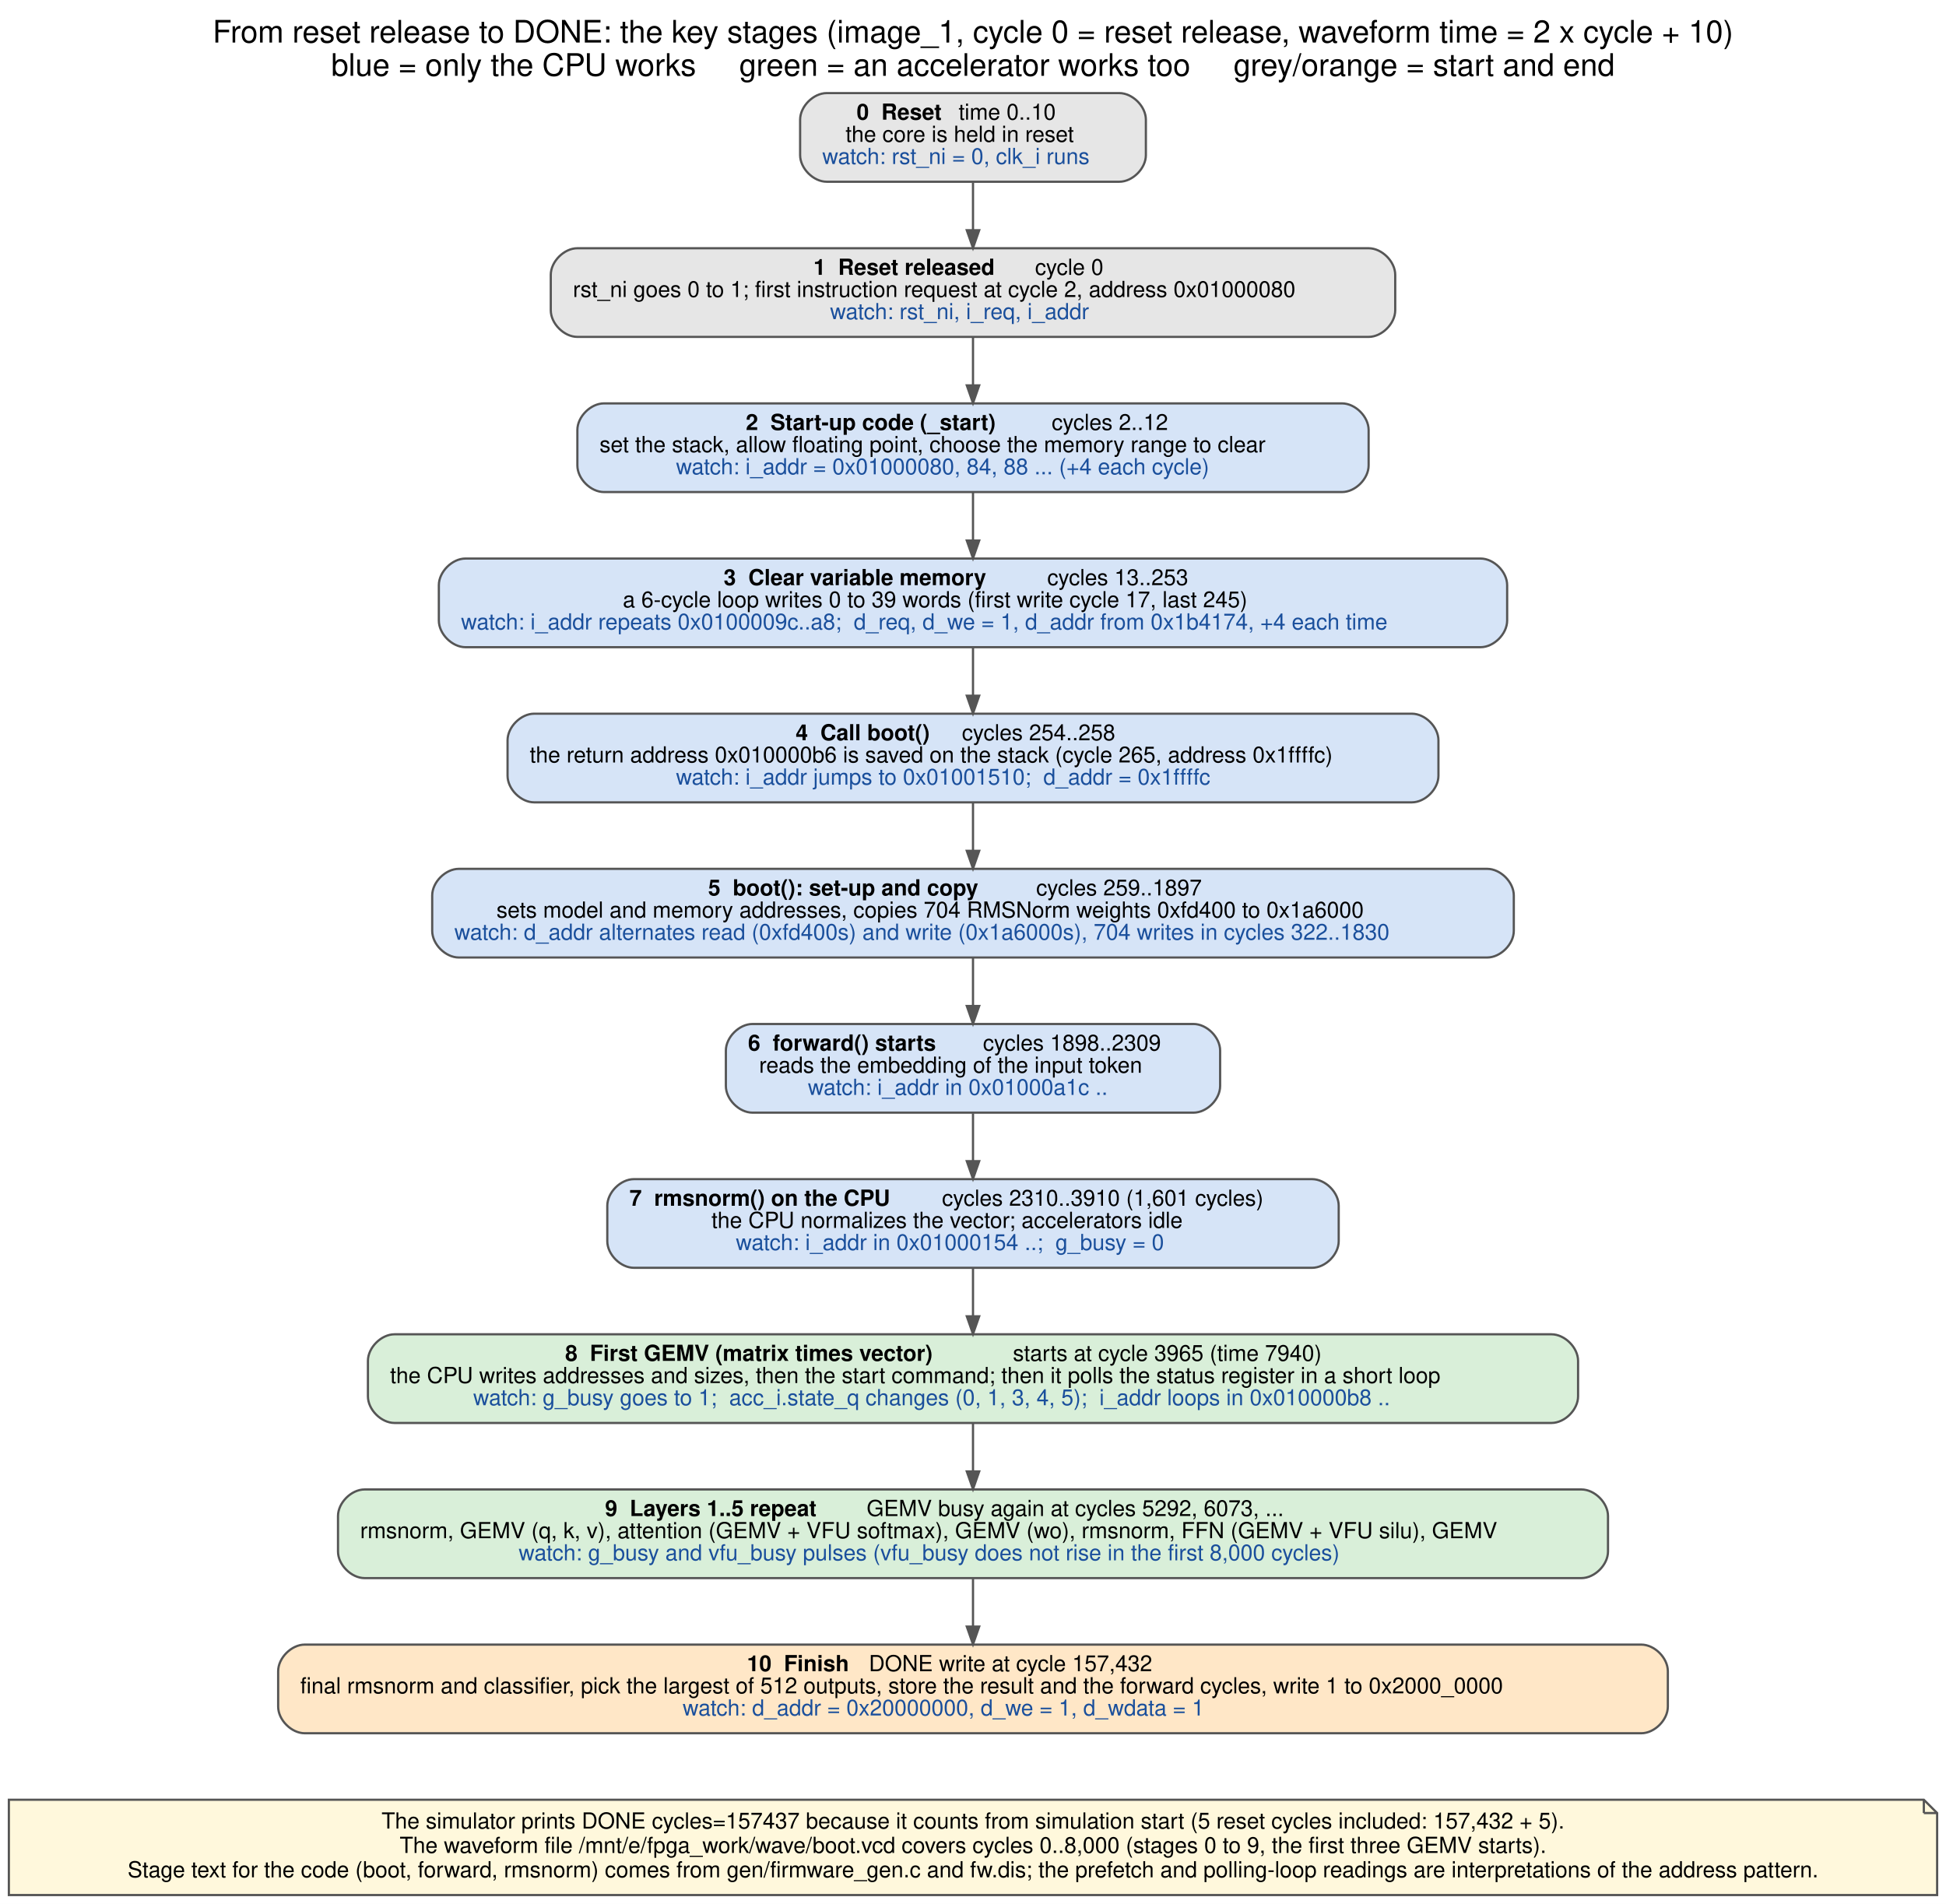
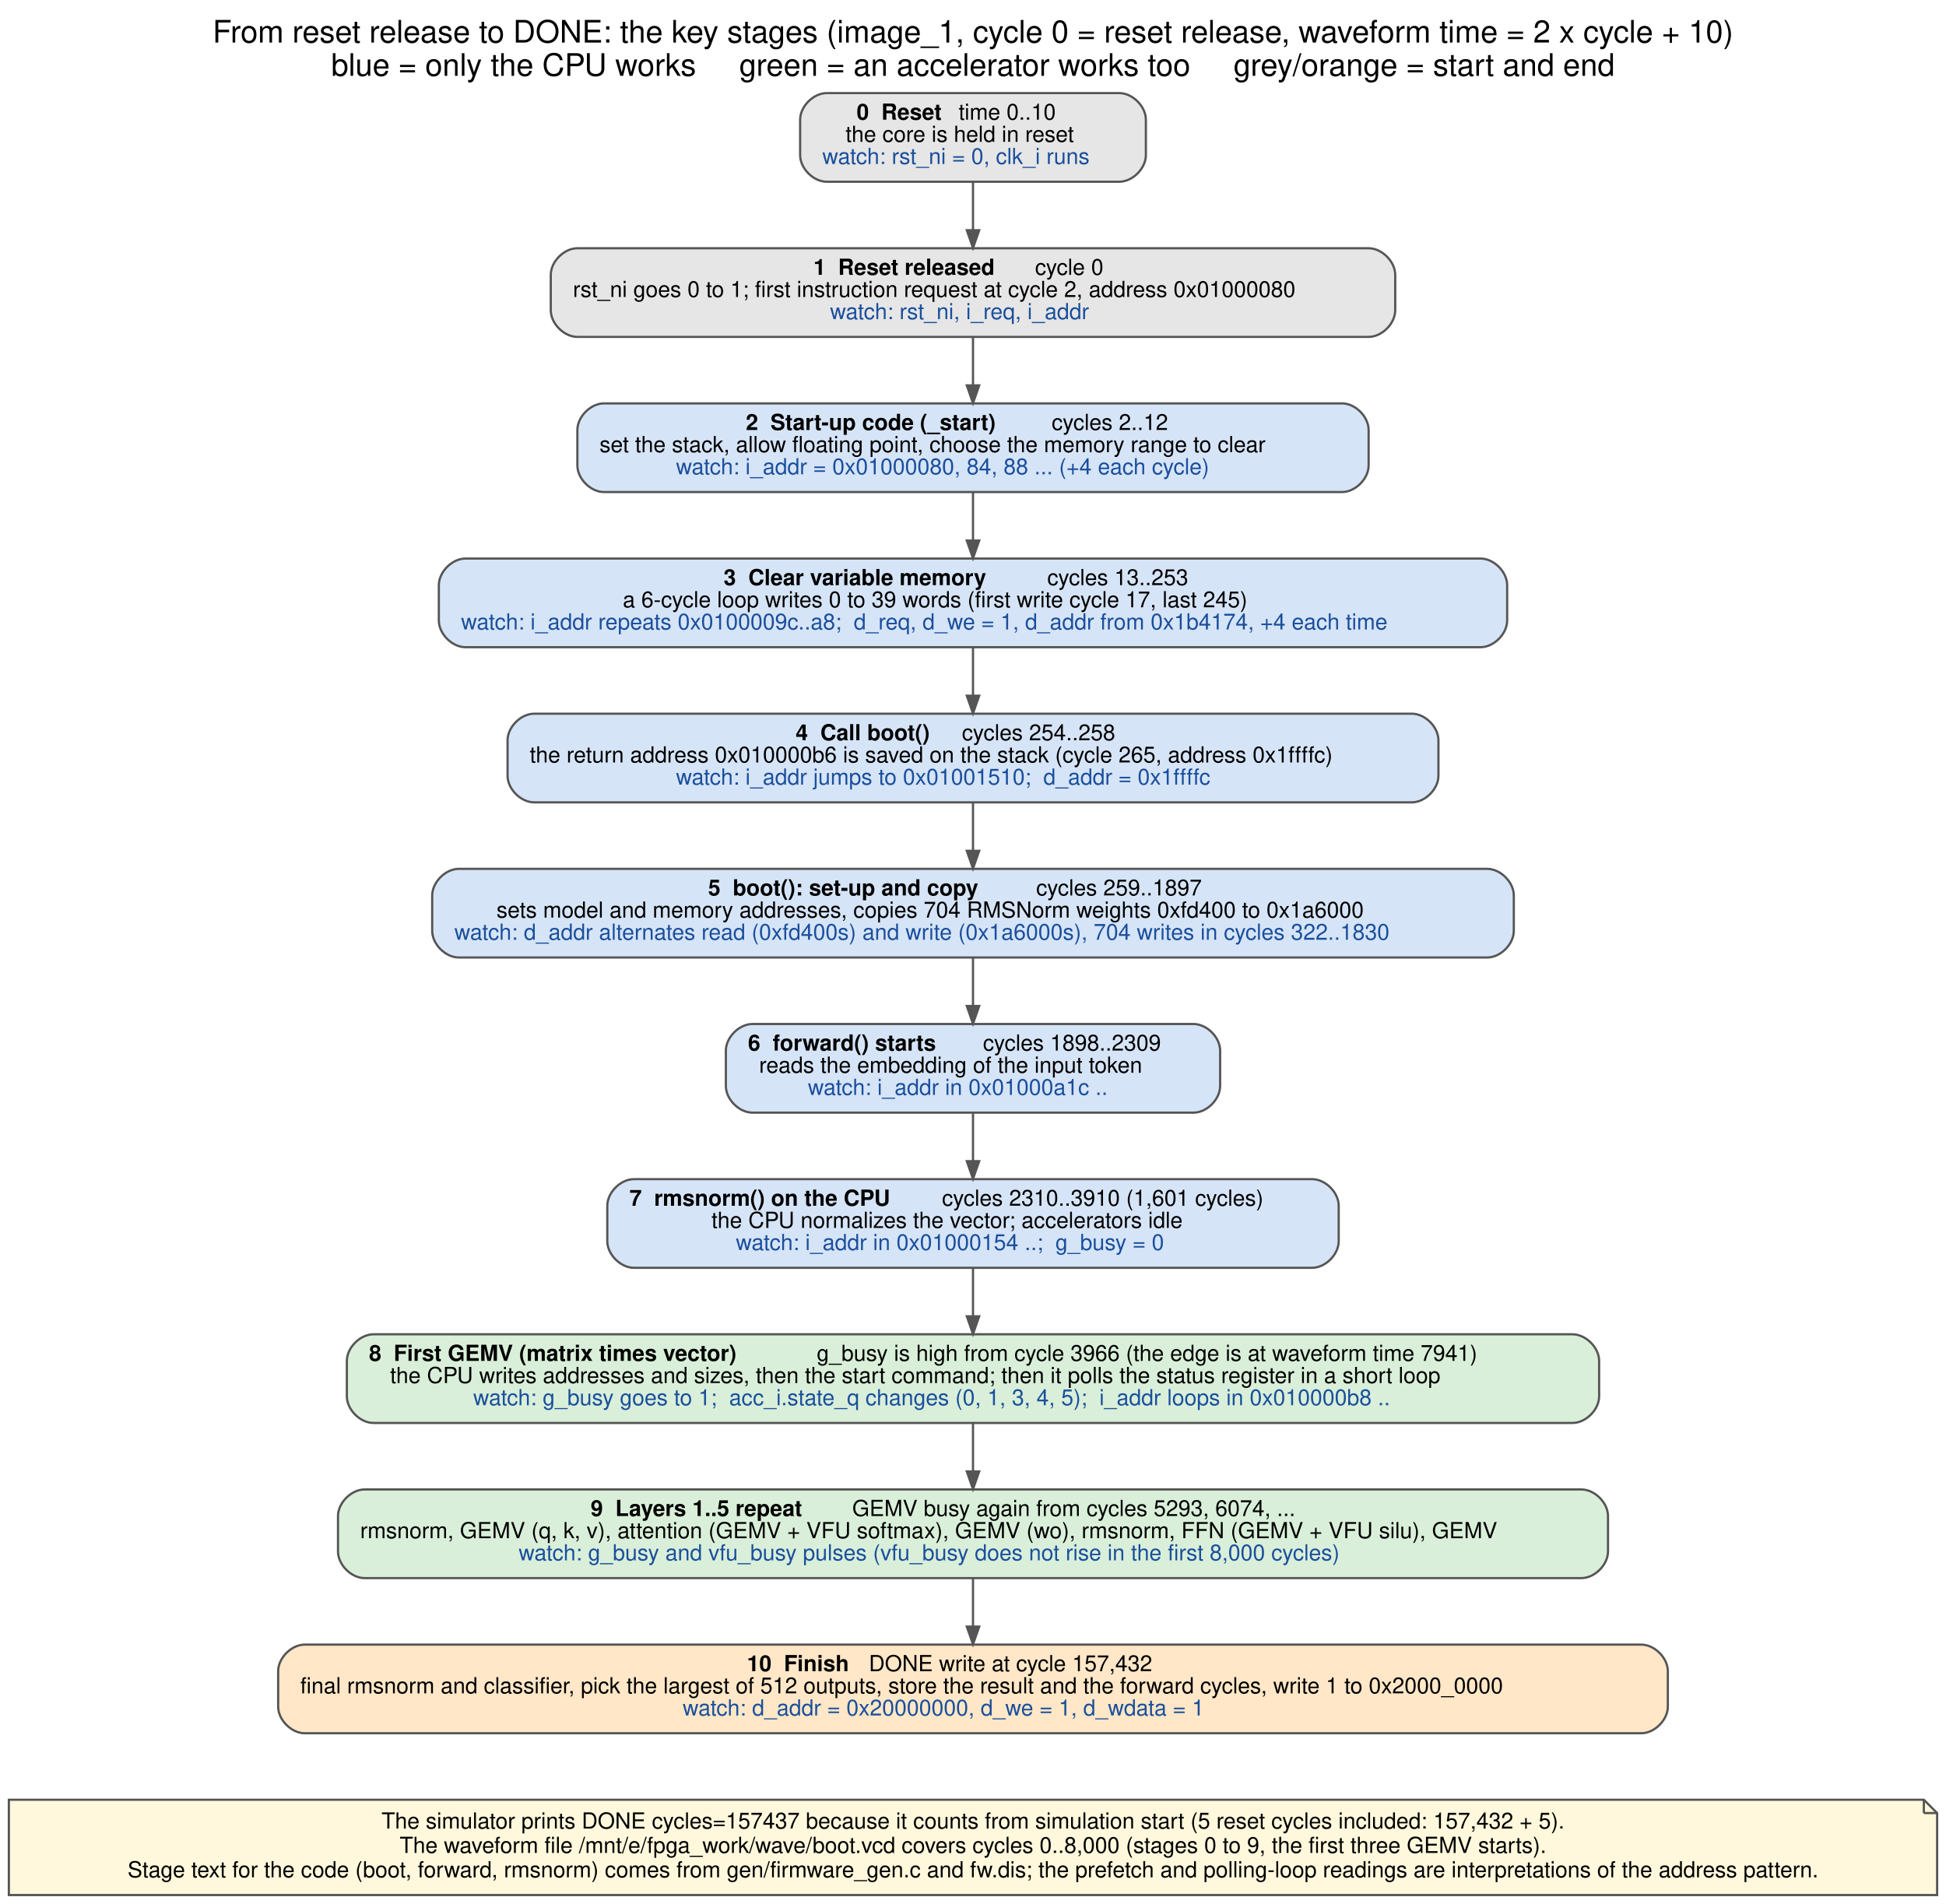
<svg xmlns="http://www.w3.org/2000/svg" width="878pt" height="859pt" viewBox="0.00 0.00 878.00 859.00">
  <g id="graph0" class="graph" transform="scale(1 1) rotate(0) translate(4 855)">
    <polygon fill="white" stroke="transparent" points="-4,4 -4,-855 874,-855 874,4 -4,4" />
    <text text-anchor="middle" x="435" y="-835.8" font-family="Helvetica,sans-Serif" font-size="14.00">From reset release to DONE: the key stages (image_1, cycle 0 = reset release, waveform time = 2 x cycle + 10)</text>
    <text text-anchor="middle" x="435" y="-820.8" font-family="Helvetica,sans-Serif" font-size="14.00">blue = only the CPU works     green = an accelerator works too     grey/orange = start and end</text>
    <g id="node1" class="node">
      <path fill="#e6e6e6" stroke="#555555" d="M501,-813C501,-813 369,-813 369,-813 363,-813 357,-807 357,-801 357,-801 357,-785 357,-785 357,-779 363,-773 369,-773 369,-773 501,-773 501,-773 507,-773 513,-779 513,-785 513,-785 513,-801 513,-801 513,-807 507,-813 501,-813" />
      <text text-anchor="start" x="382.5" y="-801" font-family="Helvetica,sans-Serif" font-weight="bold" font-size="10.00">0  Reset</text>
      <text text-anchor="start" x="428.5" y="-801" font-family="Helvetica,sans-Serif" font-size="10.00">   time 0..10</text>
      <text text-anchor="start" x="377.5" y="-791" font-family="Helvetica,sans-Serif" font-size="10.00">the core is held in reset</text>
      <text text-anchor="start" x="367" y="-781" font-family="Helvetica,sans-Serif" font-size="10.00" fill="#1a4f9c">watch: rst_ni = 0, clk_i runs</text>
    </g>
    <g id="node2" class="node">
      <path fill="#e6e6e6" stroke="#555555" d="M613.5,-743C613.5,-743 256.5,-743 256.5,-743 250.5,-743 244.5,-737 244.5,-731 244.5,-731 244.5,-715 244.5,-715 244.5,-709 250.5,-703 256.5,-703 256.5,-703 613.5,-703 613.5,-703 619.5,-703 625.5,-709 625.5,-715 625.5,-715 625.5,-731 625.5,-731 625.5,-737 619.5,-743 613.5,-743" />
      <text text-anchor="start" x="363" y="-731" font-family="Helvetica,sans-Serif" font-weight="bold" font-size="10.00">1  Reset released</text>
      <text text-anchor="start" x="463" y="-731" font-family="Helvetica,sans-Serif" font-size="10.00">   cycle 0</text>
      <text text-anchor="start" x="254.5" y="-721" font-family="Helvetica,sans-Serif" font-size="10.00">rst_ni goes 0 to 1; first instruction request at cycle 2, address 0x01000080</text>
      <text text-anchor="start" x="370.5" y="-711" font-family="Helvetica,sans-Serif" font-size="10.00" fill="#1a4f9c">watch: rst_ni, i_req, i_addr</text>
    </g>
    <g id="edge1" class="edge">
      <path fill="none" stroke="#555555" d="M435,-772.7C435,-766.04 435,-758.44 435,-751.27" />
      <polygon fill="#555555" stroke="#555555" points="437.8,-751.12 435,-743.12 432.2,-751.12 437.8,-751.12" />
    </g>
    <g id="node3" class="node">
      <path fill="#d6e4f7" stroke="#555555" d="M601.5,-673C601.5,-673 268.5,-673 268.5,-673 262.5,-673 256.5,-667 256.5,-661 256.5,-661 256.5,-645 256.5,-645 256.5,-639 262.5,-633 268.5,-633 268.5,-633 601.5,-633 601.5,-633 607.5,-633 613.5,-639 613.5,-645 613.5,-645 613.5,-661 613.5,-661 613.5,-667 607.5,-673 601.5,-673" />
      <text text-anchor="start" x="332.5" y="-661" font-family="Helvetica,sans-Serif" font-weight="bold" font-size="10.00">2  Start-up code (_start)</text>
      <text text-anchor="start" x="470.5" y="-661" font-family="Helvetica,sans-Serif" font-size="10.00">   cycles 2..12</text>
      <text text-anchor="start" x="266.5" y="-651" font-family="Helvetica,sans-Serif" font-size="10.00">set the stack, allow floating point, choose the memory range to clear</text>
      <text text-anchor="start" x="301" y="-641" font-family="Helvetica,sans-Serif" font-size="10.00" fill="#1a4f9c">watch: i_addr = 0x01000080, 84, 88 ... (+4 each cycle)</text>
    </g>
    <g id="edge2" class="edge">
      <path fill="none" stroke="#555555" d="M435,-702.7C435,-696.04 435,-688.44 435,-681.27" />
      <polygon fill="#555555" stroke="#555555" points="437.8,-681.12 435,-673.12 432.2,-681.12 437.8,-681.12" />
    </g>
    <g id="node4" class="node">
      <path fill="#d6e4f7" stroke="#555555" d="M664,-603C664,-603 206,-603 206,-603 200,-603 194,-597 194,-591 194,-591 194,-575 194,-575 194,-569 200,-563 206,-563 206,-563 664,-563 664,-563 670,-563 676,-569 676,-575 676,-575 676,-591 676,-591 676,-597 670,-603 664,-603" />
      <text text-anchor="start" x="322.5" y="-591" font-family="Helvetica,sans-Serif" font-weight="bold" font-size="10.00">3  Clear variable memory</text>
      <text text-anchor="start" x="468.5" y="-591" font-family="Helvetica,sans-Serif" font-size="10.00">   cycles 13..253</text>
      <text text-anchor="start" x="277" y="-581" font-family="Helvetica,sans-Serif" font-size="10.00">a 6-cycle loop writes 0 to 39 words (first write cycle 17, last 245)</text>
      <text text-anchor="start" x="204" y="-571" font-family="Helvetica,sans-Serif" font-size="10.00" fill="#1a4f9c">watch: i_addr repeats 0x0100009c..a8;  d_req, d_we = 1, d_addr from 0x1b4174, +4 each time</text>
    </g>
    <g id="edge3" class="edge">
      <path fill="none" stroke="#555555" d="M435,-632.7C435,-626.04 435,-618.44 435,-611.27" />
      <polygon fill="#555555" stroke="#555555" points="437.8,-611.12 435,-603.12 432.2,-611.12 437.8,-611.12" />
    </g>
    <g id="node5" class="node">
      <path fill="#d6e4f7" stroke="#555555" d="M633,-533C633,-533 237,-533 237,-533 231,-533 225,-527 225,-521 225,-521 225,-505 225,-505 225,-499 231,-493 237,-493 237,-493 633,-493 633,-493 639,-493 645,-499 645,-505 645,-505 645,-521 645,-521 645,-527 639,-533 633,-533" />
      <text text-anchor="start" x="355" y="-521" font-family="Helvetica,sans-Serif" font-weight="bold" font-size="10.00">4  Call boot()</text>
      <text text-anchor="start" x="430" y="-521" font-family="Helvetica,sans-Serif" font-size="10.00">   cycles 254..258</text>
      <text text-anchor="start" x="235" y="-511" font-family="Helvetica,sans-Serif" font-size="10.00">the return address 0x010000b6 is saved on the stack (cycle 265, address 0x1ffffc)</text>
      <text text-anchor="start" x="301" y="-501" font-family="Helvetica,sans-Serif" font-size="10.00" fill="#1a4f9c">watch: i_addr jumps to 0x01001510;  d_addr = 0x1ffffc</text>
    </g>
    <g id="edge4" class="edge">
      <path fill="none" stroke="#555555" d="M435,-562.7C435,-556.04 435,-548.44 435,-541.27" />
      <polygon fill="#555555" stroke="#555555" points="437.8,-541.12 435,-533.12 432.2,-541.12 437.8,-541.12" />
    </g>
    <g id="node6" class="node">
      <path fill="#d6e4f7" stroke="#555555" d="M667,-463C667,-463 203,-463 203,-463 197,-463 191,-457 191,-451 191,-451 191,-435 191,-435 191,-429 197,-423 203,-423 203,-423 667,-423 667,-423 673,-423 679,-429 679,-435 679,-435 679,-451 679,-451 679,-457 673,-463 667,-463" />
      <text text-anchor="start" x="315.5" y="-451" font-family="Helvetica,sans-Serif" font-weight="bold" font-size="10.00">5  boot(): set-up and copy</text>
      <text text-anchor="start" x="463.5" y="-451" font-family="Helvetica,sans-Serif" font-size="10.00">   cycles 259..1897</text>
      <text text-anchor="start" x="220" y="-441" font-family="Helvetica,sans-Serif" font-size="10.00">sets model and memory addresses, copies 704 RMSNorm weights 0xfd400 to 0x1a6000</text>
      <text text-anchor="start" x="201" y="-431" font-family="Helvetica,sans-Serif" font-size="10.00" fill="#1a4f9c">watch: d_addr alternates read (0xfd400s) and write (0x1a6000s), 704 writes in cycles 322..1830</text>
    </g>
    <g id="edge5" class="edge">
      <path fill="none" stroke="#555555" d="M435,-492.7C435,-486.04 435,-478.44 435,-471.27" />
      <polygon fill="#555555" stroke="#555555" points="437.8,-471.12 435,-463.12 432.2,-471.12 437.8,-471.12" />
    </g>
    <g id="node7" class="node">
      <path fill="#d6e4f7" stroke="#555555" d="M534.5,-393C534.5,-393 335.5,-393 335.5,-393 329.5,-393 323.5,-387 323.5,-381 323.5,-381 323.5,-365 323.5,-365 323.5,-359 329.5,-353 335.5,-353 335.5,-353 534.5,-353 534.5,-353 540.5,-353 546.5,-359 546.5,-365 546.5,-365 546.5,-381 546.5,-381 546.5,-387 540.5,-393 534.5,-393" />
      <text text-anchor="start" x="333.5" y="-381" font-family="Helvetica,sans-Serif" font-weight="bold" font-size="10.00">6  forward() starts</text>
      <text text-anchor="start" x="439.5" y="-381" font-family="Helvetica,sans-Serif" font-size="10.00">   cycles 1898..2309</text>
      <text text-anchor="start" x="338.5" y="-371" font-family="Helvetica,sans-Serif" font-size="10.00">reads the embedding of the input token</text>
      <text text-anchor="start" x="360.5" y="-361" font-family="Helvetica,sans-Serif" font-size="10.00" fill="#1a4f9c">watch: i_addr in 0x01000a1c ..</text>
    </g>
    <g id="edge6" class="edge">
      <path fill="none" stroke="#555555" d="M435,-422.7C435,-416.04 435,-408.44 435,-401.27" />
      <polygon fill="#555555" stroke="#555555" points="437.8,-401.12 435,-393.12 432.2,-401.12 437.8,-401.12" />
    </g>
    <g id="node8" class="node">
      <path fill="#d6e4f7" stroke="#555555" d="M588,-323C588,-323 282,-323 282,-323 276,-323 270,-317 270,-311 270,-311 270,-295 270,-295 270,-289 276,-283 282,-283 282,-283 588,-283 588,-283 594,-283 600,-289 600,-295 600,-295 600,-311 600,-311 600,-317 594,-323 588,-323" />
      <text text-anchor="start" x="280" y="-311" font-family="Helvetica,sans-Serif" font-weight="bold" font-size="10.00">7  rmsnorm() on the CPU</text>
      <text text-anchor="start" x="421" y="-311" font-family="Helvetica,sans-Serif" font-size="10.00">   cycles 2310..3910 (1,601 cycles)</text>
      <text text-anchor="start" x="317" y="-301" font-family="Helvetica,sans-Serif" font-size="10.00">the CPU normalizes the vector; accelerators idle</text>
      <text text-anchor="start" x="328" y="-291" font-family="Helvetica,sans-Serif" font-size="10.00" fill="#1a4f9c">watch: i_addr in 0x01000154 ..;  g_busy = 0</text>
    </g>
    <g id="edge7" class="edge">
      <path fill="none" stroke="#555555" d="M435,-352.7C435,-346.04 435,-338.44 435,-331.27" />
      <polygon fill="#555555" stroke="#555555" points="437.8,-331.12 435,-323.12 432.2,-331.12 437.8,-331.12" />
    </g>
    <g id="node9" class="node">
-       <path fill="#d9efd9" stroke="#555555" d="M696,-253C696,-253 174,-253 174,-253 168,-253 162,-247 162,-241 162,-241 162,-225 162,-225 162,-219 168,-213 174,-213 174,-213 696,-213 696,-213 702,-213 708,-219 708,-225 708,-225 708,-241 708,-241 708,-247 702,-253 696,-253" />
-       <text text-anchor="start" x="251" y="-241" font-family="Helvetica,sans-Serif" font-weight="bold" font-size="10.00">8  First GEMV (matrix times vector)</text>
-       <text text-anchor="start" x="453" y="-241" font-family="Helvetica,sans-Serif" font-size="10.00">   starts at cycle 3965 (time 7940)</text>
+       <path fill="#d9efd9" stroke="#555555" d="M705.5,-253C705.5,-253 164.5,-253 164.5,-253 158.5,-253 152.5,-247 152.5,-241 152.5,-241 152.5,-225 152.5,-225 152.5,-219 158.5,-213 164.5,-213 164.5,-213 705.5,-213 705.5,-213 711.5,-213 717.5,-219 717.5,-225 717.5,-225 717.5,-241 717.5,-241 717.5,-247 711.5,-253 705.5,-253" />
+       <text text-anchor="start" x="162.5" y="-241" font-family="Helvetica,sans-Serif" font-weight="bold" font-size="10.00">8  First GEMV (matrix times vector)</text>
+       <text text-anchor="start" x="364.5" y="-241" font-family="Helvetica,sans-Serif" font-size="10.00">   g_busy is high from cycle 3966 (the edge is at waveform time 7941)</text>
      <text text-anchor="start" x="172" y="-231" font-family="Helvetica,sans-Serif" font-size="10.00">the CPU writes addresses and sizes, then the start command; then it polls the status register in a short loop</text>
      <text text-anchor="start" x="209.5" y="-221" font-family="Helvetica,sans-Serif" font-size="10.00" fill="#1a4f9c">watch: g_busy goes to 1;  acc_i.state_q changes (0, 1, 3, 4, 5);  i_addr loops in 0x010000b8 ..</text>
    </g>
    <g id="edge8" class="edge">
      <path fill="none" stroke="#555555" d="M435,-282.7C435,-276.04 435,-268.44 435,-261.27" />
      <polygon fill="#555555" stroke="#555555" points="437.8,-261.12 435,-253.12 432.2,-261.12 437.8,-261.12" />
    </g>
    <g id="node10" class="node">
      <path fill="#d9efd9" stroke="#555555" d="M709.5,-183C709.5,-183 160.5,-183 160.5,-183 154.5,-183 148.5,-177 148.5,-171 148.5,-171 148.5,-155 148.5,-155 148.5,-149 154.5,-143 160.5,-143 160.5,-143 709.5,-143 709.5,-143 715.5,-143 721.5,-149 721.5,-155 721.5,-155 721.5,-171 721.5,-171 721.5,-177 715.5,-183 709.5,-183" />
-       <text text-anchor="start" x="269" y="-171" font-family="Helvetica,sans-Serif" font-weight="bold" font-size="10.00">9  Layers 1..5 repeat</text>
-       <text text-anchor="start" x="387" y="-171" font-family="Helvetica,sans-Serif" font-size="10.00">   GEMV busy again at cycles 5292, 6073, ...</text>
+       <text text-anchor="start" x="262.5" y="-171" font-family="Helvetica,sans-Serif" font-weight="bold" font-size="10.00">9  Layers 1..5 repeat</text>
+       <text text-anchor="start" x="380.5" y="-171" font-family="Helvetica,sans-Serif" font-size="10.00">   GEMV busy again from cycles 5293, 6074, ...</text>
      <text text-anchor="start" x="158.5" y="-161" font-family="Helvetica,sans-Serif" font-size="10.00">rmsnorm, GEMV (q, k, v), attention (GEMV + VFU softmax), GEMV (wo), rmsnorm, FFN (GEMV + VFU silu), GEMV</text>
      <text text-anchor="start" x="230" y="-151" font-family="Helvetica,sans-Serif" font-size="10.00" fill="#1a4f9c">watch: g_busy and vfu_busy pulses (vfu_busy does not rise in the first 8,000 cycles)</text>
    </g>
    <g id="edge9" class="edge">
      <path fill="none" stroke="#555555" d="M435,-212.7C435,-206.04 435,-198.44 435,-191.27" />
      <polygon fill="#555555" stroke="#555555" points="437.8,-191.12 435,-183.12 432.2,-191.12 437.8,-191.12" />
    </g>
    <g id="node11" class="node">
      <path fill="#ffe7c7" stroke="#555555" d="M736.5,-113C736.5,-113 133.5,-113 133.5,-113 127.5,-113 121.5,-107 121.5,-101 121.5,-101 121.5,-85 121.5,-85 121.5,-79 127.5,-73 133.5,-73 133.5,-73 736.5,-73 736.5,-73 742.5,-73 748.5,-79 748.5,-85 748.5,-85 748.5,-101 748.5,-101 748.5,-107 742.5,-113 736.5,-113" />
      <text text-anchor="start" x="333" y="-101" font-family="Helvetica,sans-Serif" font-weight="bold" font-size="10.00">10  Finish</text>
      <text text-anchor="start" x="388" y="-101" font-family="Helvetica,sans-Serif" font-size="10.00">   DONE write at cycle 157,432</text>
      <text text-anchor="start" x="131.5" y="-91" font-family="Helvetica,sans-Serif" font-size="10.00">final rmsnorm and classifier, pick the largest of 512 outputs, store the result and the forward cycles, write 1 to 0x2000_0000</text>
      <text text-anchor="start" x="304" y="-81" font-family="Helvetica,sans-Serif" font-size="10.00" fill="#1a4f9c">watch: d_addr = 0x20000000, d_we = 1, d_wdata = 1</text>
    </g>
    <g id="edge10" class="edge">
      <path fill="none" stroke="#555555" d="M435,-142.7C435,-136.04 435,-128.44 435,-121.27" />
      <polygon fill="#555555" stroke="#555555" points="437.8,-121.12 435,-113.12 432.2,-121.12 437.8,-121.12" />
    </g>
    <g id="node12" class="node">
      <polygon fill="#fff8dc" stroke="#555555" points="864,-43 0,-43 0,0 870,0 870,-37 864,-43" />
      <polyline fill="none" stroke="#555555" points="864,-43 864,-37 " />
      <polyline fill="none" stroke="#555555" points="870,-37 864,-37 " />
      <text text-anchor="middle" x="435" y="-30" font-family="Helvetica,sans-Serif" font-size="10.00">The simulator prints DONE cycles=157437 because it counts from simulation start (5 reset cycles included: 157,432 + 5).</text>
      <text text-anchor="middle" x="435" y="-19" font-family="Helvetica,sans-Serif" font-size="10.00">The waveform file /mnt/e/fpga_work/wave/boot.vcd covers cycles 0..8,000 (stages 0 to 9, the first three GEMV starts).</text>
      <text text-anchor="middle" x="435" y="-8" font-family="Helvetica,sans-Serif" font-size="10.00">Stage text for the code (boot, forward, rmsnorm) comes from gen/firmware_gen.c and fw.dis; the prefetch and polling-loop readings are interpretations of the address pattern.</text>
    </g>
  </g>
</svg>
